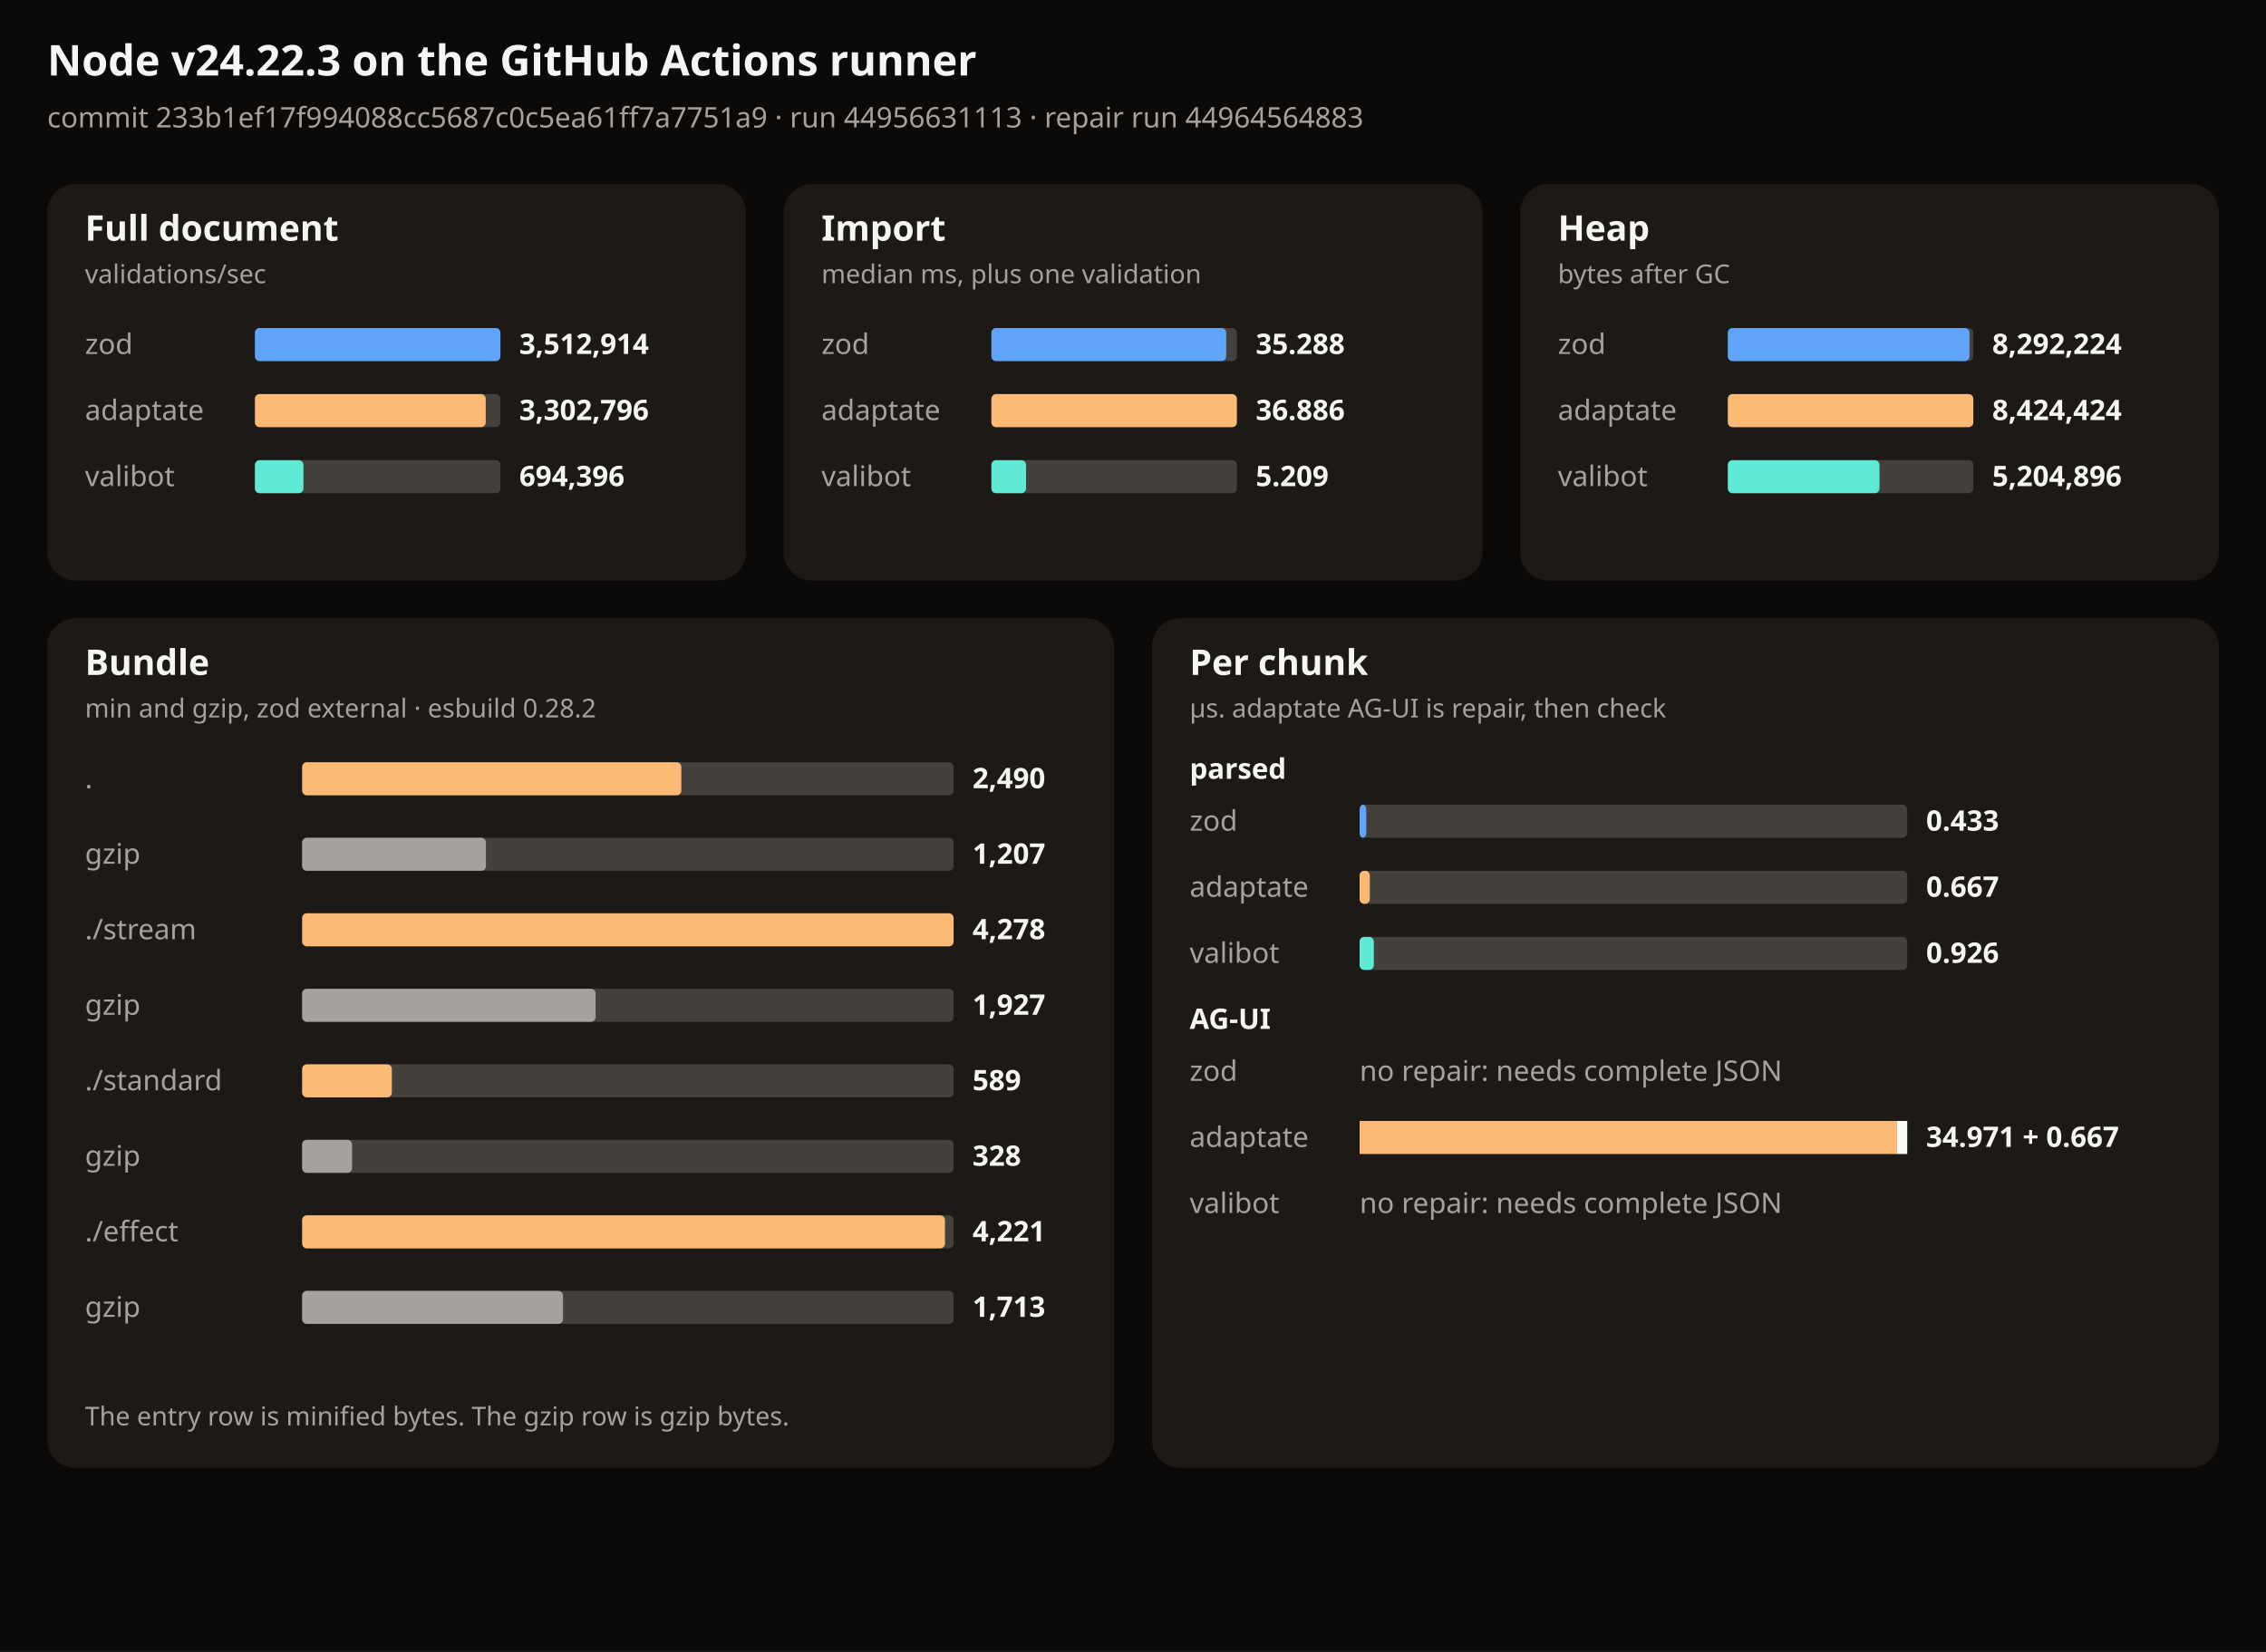
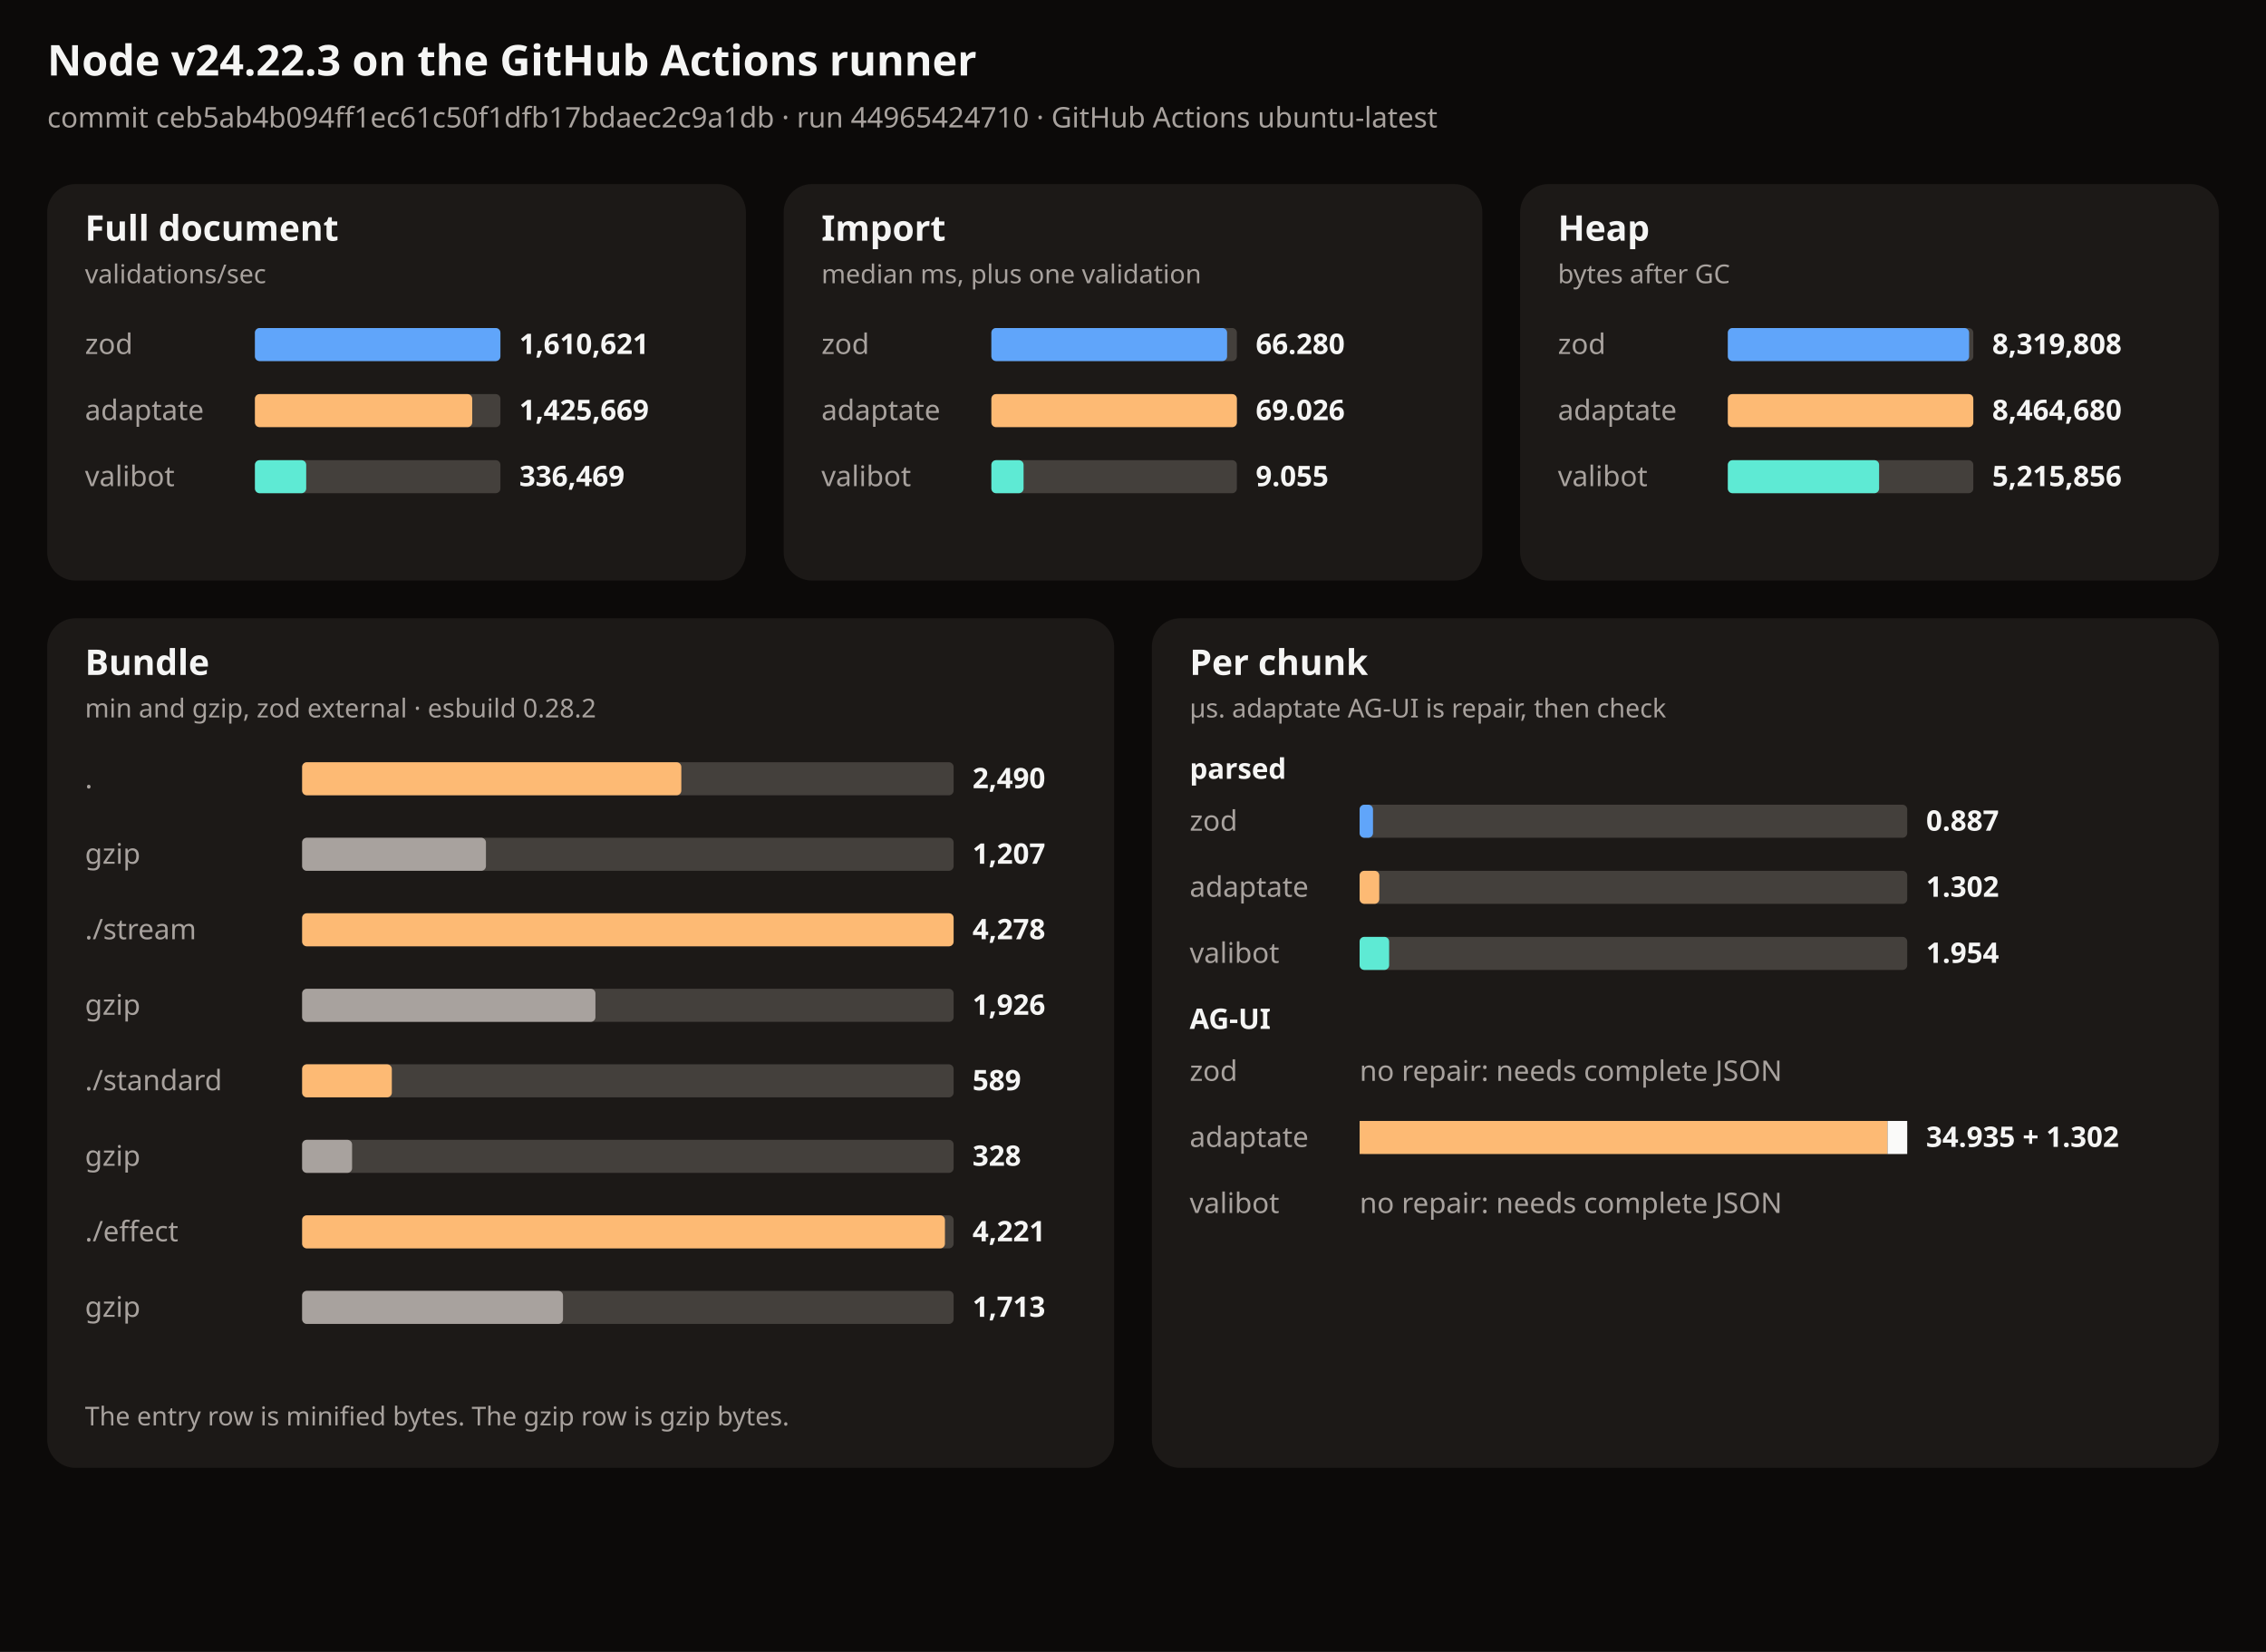
<svg xmlns="http://www.w3.org/2000/svg" width="960" height="700" viewBox="0 0 960 700" role="img">
  <rect width="960" height="700" fill="#0c0a09" />
  <text x="20" y="32" fill="#f5f5f4" font-family="ui-sans-serif, system-ui, sans-serif" font-size="18" font-weight="700">Node v24.22.3 on the GitHub Actions runner</text>
-   <text x="20" y="54" fill="#a8a29e" font-family="ui-sans-serif, system-ui, sans-serif" font-size="12" font-weight="400">commit 233b1ef17f994088cc5687c0c5ea61ff7a7751a9 · run 44956631113 · repair run 44964564883</text>
+   <text x="20" y="54" fill="#a8a29e" font-family="ui-sans-serif, system-ui, sans-serif" font-size="12" font-weight="400">commit ceb5ab4b094ff1ec61c50f1dfb17bdaec2c9a1db · run 44965424710 · GitHub Actions ubuntu-latest</text>
  <rect x="20" y="78" width="296" height="168" rx="12" fill="#1c1917" />
  <text x="36" y="102" fill="#f5f5f4" font-family="ui-sans-serif, system-ui, sans-serif" font-size="15" font-weight="700">Full document</text>
  <text x="36" y="120" fill="#a8a29e" font-family="ui-sans-serif, system-ui, sans-serif" font-size="11" font-weight="400">validations/sec</text>
  <text x="36" y="150" fill="#a8a29e" font-family="ui-sans-serif, system-ui, sans-serif" font-size="12" font-weight="400">zod</text>
  <rect x="108" y="139" width="104" height="14" rx="2" fill="#44403c" />
  <rect x="108" y="139" width="104" height="14" rx="2" fill="#60a5fa" />
-   <text x="220" y="150" fill="#f5f5f4" font-family="ui-sans-serif, system-ui, sans-serif" font-size="12" font-weight="600">3,512,914</text>
+   <text x="220" y="150" fill="#f5f5f4" font-family="ui-sans-serif, system-ui, sans-serif" font-size="12" font-weight="600">1,610,621</text>
  <text x="36" y="178" fill="#a8a29e" font-family="ui-sans-serif, system-ui, sans-serif" font-size="12" font-weight="400">adaptate</text>
  <rect x="108" y="167" width="104" height="14" rx="2" fill="#44403c" />
-   <rect x="108" y="167" width="97.779" height="14" rx="2" fill="#fdba74" />
-   <text x="220" y="178" fill="#f5f5f4" font-family="ui-sans-serif, system-ui, sans-serif" font-size="12" font-weight="600">3,302,796</text>
+   <rect x="108" y="167" width="92.057" height="14" rx="2" fill="#fdba74" />
+   <text x="220" y="178" fill="#f5f5f4" font-family="ui-sans-serif, system-ui, sans-serif" font-size="12" font-weight="600">1,425,669</text>
  <text x="36" y="206" fill="#a8a29e" font-family="ui-sans-serif, system-ui, sans-serif" font-size="12" font-weight="400">valibot</text>
  <rect x="108" y="195" width="104" height="14" rx="2" fill="#44403c" />
-   <rect x="108" y="195" width="20.558" height="14" rx="2" fill="#5eead4" />
-   <text x="220" y="206" fill="#f5f5f4" font-family="ui-sans-serif, system-ui, sans-serif" font-size="12" font-weight="600">694,396</text>
+   <rect x="108" y="195" width="21.726" height="14" rx="2" fill="#5eead4" />
+   <text x="220" y="206" fill="#f5f5f4" font-family="ui-sans-serif, system-ui, sans-serif" font-size="12" font-weight="600">336,469</text>
  <rect x="332" y="78" width="296" height="168" rx="12" fill="#1c1917" />
  <text x="348" y="102" fill="#f5f5f4" font-family="ui-sans-serif, system-ui, sans-serif" font-size="15" font-weight="700">Import</text>
  <text x="348" y="120" fill="#a8a29e" font-family="ui-sans-serif, system-ui, sans-serif" font-size="11" font-weight="400">median ms, plus one validation</text>
  <text x="348" y="150" fill="#a8a29e" font-family="ui-sans-serif, system-ui, sans-serif" font-size="12" font-weight="400">zod</text>
  <rect x="420" y="139" width="104" height="14" rx="2" fill="#44403c" />
-   <rect x="420" y="139" width="99.495" height="14" rx="2" fill="#60a5fa" />
-   <text x="532" y="150" fill="#f5f5f4" font-family="ui-sans-serif, system-ui, sans-serif" font-size="12" font-weight="600">35.288</text>
+   <rect x="420" y="139" width="99.864" height="14" rx="2" fill="#60a5fa" />
+   <text x="532" y="150" fill="#f5f5f4" font-family="ui-sans-serif, system-ui, sans-serif" font-size="12" font-weight="600">66.280</text>
  <text x="348" y="178" fill="#a8a29e" font-family="ui-sans-serif, system-ui, sans-serif" font-size="12" font-weight="400">adaptate</text>
  <rect x="420" y="167" width="104" height="14" rx="2" fill="#44403c" />
  <rect x="420" y="167" width="104" height="14" rx="2" fill="#fdba74" />
-   <text x="532" y="178" fill="#f5f5f4" font-family="ui-sans-serif, system-ui, sans-serif" font-size="12" font-weight="600">36.886</text>
+   <text x="532" y="178" fill="#f5f5f4" font-family="ui-sans-serif, system-ui, sans-serif" font-size="12" font-weight="600">69.026</text>
  <text x="348" y="206" fill="#a8a29e" font-family="ui-sans-serif, system-ui, sans-serif" font-size="12" font-weight="400">valibot</text>
  <rect x="420" y="195" width="104" height="14" rx="2" fill="#44403c" />
-   <rect x="420" y="195" width="14.686" height="14" rx="2" fill="#5eead4" />
-   <text x="532" y="206" fill="#f5f5f4" font-family="ui-sans-serif, system-ui, sans-serif" font-size="12" font-weight="600">5.209</text>
+   <rect x="420" y="195" width="13.643" height="14" rx="2" fill="#5eead4" />
+   <text x="532" y="206" fill="#f5f5f4" font-family="ui-sans-serif, system-ui, sans-serif" font-size="12" font-weight="600">9.055</text>
  <rect x="644" y="78" width="296" height="168" rx="12" fill="#1c1917" />
  <text x="660" y="102" fill="#f5f5f4" font-family="ui-sans-serif, system-ui, sans-serif" font-size="15" font-weight="700">Heap</text>
  <text x="660" y="120" fill="#a8a29e" font-family="ui-sans-serif, system-ui, sans-serif" font-size="11" font-weight="400">bytes after GC</text>
  <text x="660" y="150" fill="#a8a29e" font-family="ui-sans-serif, system-ui, sans-serif" font-size="12" font-weight="400">zod</text>
  <rect x="732" y="139" width="104" height="14" rx="2" fill="#44403c" />
-   <rect x="732" y="139" width="102.368" height="14" rx="2" fill="#60a5fa" />
-   <text x="844" y="150" fill="#f5f5f4" font-family="ui-sans-serif, system-ui, sans-serif" font-size="12" font-weight="600">8,292,224</text>
+   <rect x="732" y="139" width="102.22" height="14" rx="2" fill="#60a5fa" />
+   <text x="844" y="150" fill="#f5f5f4" font-family="ui-sans-serif, system-ui, sans-serif" font-size="12" font-weight="600">8,319,808</text>
  <text x="660" y="178" fill="#a8a29e" font-family="ui-sans-serif, system-ui, sans-serif" font-size="12" font-weight="400">adaptate</text>
  <rect x="732" y="167" width="104" height="14" rx="2" fill="#44403c" />
  <rect x="732" y="167" width="104" height="14" rx="2" fill="#fdba74" />
-   <text x="844" y="178" fill="#f5f5f4" font-family="ui-sans-serif, system-ui, sans-serif" font-size="12" font-weight="600">8,424,424</text>
+   <text x="844" y="178" fill="#f5f5f4" font-family="ui-sans-serif, system-ui, sans-serif" font-size="12" font-weight="600">8,464,680</text>
  <text x="660" y="206" fill="#a8a29e" font-family="ui-sans-serif, system-ui, sans-serif" font-size="12" font-weight="400">valibot</text>
  <rect x="732" y="195" width="104" height="14" rx="2" fill="#44403c" />
-   <rect x="732" y="195" width="64.255" height="14" rx="2" fill="#5eead4" />
-   <text x="844" y="206" fill="#f5f5f4" font-family="ui-sans-serif, system-ui, sans-serif" font-size="12" font-weight="600">5,204,896</text>
+   <rect x="732" y="195" width="64.084" height="14" rx="2" fill="#5eead4" />
+   <text x="844" y="206" fill="#f5f5f4" font-family="ui-sans-serif, system-ui, sans-serif" font-size="12" font-weight="600">5,215,856</text>
  <rect x="20" y="262" width="452" height="360" rx="12" fill="#1c1917" />
  <text x="36" y="286" fill="#f5f5f4" font-family="ui-sans-serif, system-ui, sans-serif" font-size="15" font-weight="700">Bundle</text>
  <text x="36" y="304" fill="#a8a29e" font-family="ui-sans-serif, system-ui, sans-serif" font-size="11" font-weight="400">min and gzip, zod external · esbuild 0.28.2</text>
  <text x="36" y="334" fill="#a8a29e" font-family="ui-sans-serif, system-ui, sans-serif" font-size="12" font-weight="400">.</text>
  <rect x="128" y="323" width="276" height="14" rx="2" fill="#44403c" />
  <rect x="128" y="323" width="160.645" height="14" rx="2" fill="#fdba74" />
  <text x="412" y="334" fill="#f5f5f4" font-family="ui-sans-serif, system-ui, sans-serif" font-size="12" font-weight="600">2,490</text>
  <text x="36" y="366" fill="#a8a29e" font-family="ui-sans-serif, system-ui, sans-serif" font-size="12" font-weight="400">gzip</text>
  <rect x="128" y="355" width="276" height="14" rx="2" fill="#44403c" />
  <rect x="128" y="355" width="77.871" height="14" rx="2" fill="#a8a29e" />
  <text x="412" y="366" fill="#f5f5f4" font-family="ui-sans-serif, system-ui, sans-serif" font-size="12" font-weight="600">1,207</text>
  <text x="36" y="398" fill="#a8a29e" font-family="ui-sans-serif, system-ui, sans-serif" font-size="12" font-weight="400">./stream</text>
  <rect x="128" y="387" width="276" height="14" rx="2" fill="#44403c" />
  <rect x="128" y="387" width="276" height="14" rx="2" fill="#fdba74" />
  <text x="412" y="398" fill="#f5f5f4" font-family="ui-sans-serif, system-ui, sans-serif" font-size="12" font-weight="600">4,278</text>
  <text x="36" y="430" fill="#a8a29e" font-family="ui-sans-serif, system-ui, sans-serif" font-size="12" font-weight="400">gzip</text>
  <rect x="128" y="419" width="276" height="14" rx="2" fill="#44403c" />
-   <rect x="128" y="419" width="124.323" height="14" rx="2" fill="#a8a29e" />
-   <text x="412" y="430" fill="#f5f5f4" font-family="ui-sans-serif, system-ui, sans-serif" font-size="12" font-weight="600">1,927</text>
+   <rect x="128" y="419" width="124.258" height="14" rx="2" fill="#a8a29e" />
+   <text x="412" y="430" fill="#f5f5f4" font-family="ui-sans-serif, system-ui, sans-serif" font-size="12" font-weight="600">1,926</text>
  <text x="36" y="462" fill="#a8a29e" font-family="ui-sans-serif, system-ui, sans-serif" font-size="12" font-weight="400">./standard</text>
  <rect x="128" y="451" width="276" height="14" rx="2" fill="#44403c" />
  <rect x="128" y="451" width="38" height="14" rx="2" fill="#fdba74" />
  <text x="412" y="462" fill="#f5f5f4" font-family="ui-sans-serif, system-ui, sans-serif" font-size="12" font-weight="600">589</text>
  <text x="36" y="494" fill="#a8a29e" font-family="ui-sans-serif, system-ui, sans-serif" font-size="12" font-weight="400">gzip</text>
  <rect x="128" y="483" width="276" height="14" rx="2" fill="#44403c" />
  <rect x="128" y="483" width="21.161" height="14" rx="2" fill="#a8a29e" />
  <text x="412" y="494" fill="#f5f5f4" font-family="ui-sans-serif, system-ui, sans-serif" font-size="12" font-weight="600">328</text>
  <text x="36" y="526" fill="#a8a29e" font-family="ui-sans-serif, system-ui, sans-serif" font-size="12" font-weight="400">./effect</text>
  <rect x="128" y="515" width="276" height="14" rx="2" fill="#44403c" />
  <rect x="128" y="515" width="272.323" height="14" rx="2" fill="#fdba74" />
  <text x="412" y="526" fill="#f5f5f4" font-family="ui-sans-serif, system-ui, sans-serif" font-size="12" font-weight="600">4,221</text>
  <text x="36" y="558" fill="#a8a29e" font-family="ui-sans-serif, system-ui, sans-serif" font-size="12" font-weight="400">gzip</text>
  <rect x="128" y="547" width="276" height="14" rx="2" fill="#44403c" />
  <rect x="128" y="547" width="110.516" height="14" rx="2" fill="#a8a29e" />
  <text x="412" y="558" fill="#f5f5f4" font-family="ui-sans-serif, system-ui, sans-serif" font-size="12" font-weight="600">1,713</text>
  <text x="36" y="604" fill="#a8a29e" font-family="ui-sans-serif, system-ui, sans-serif" font-size="11" font-weight="400">The entry row is minified bytes. The gzip row is gzip bytes.</text>
  <rect x="488" y="262" width="452" height="360" rx="12" fill="#1c1917" />
  <text x="504" y="286" fill="#f5f5f4" font-family="ui-sans-serif, system-ui, sans-serif" font-size="15" font-weight="700">Per chunk</text>
  <text x="504" y="304" fill="#a8a29e" font-family="ui-sans-serif, system-ui, sans-serif" font-size="11" font-weight="400">µs. adaptate AG-UI is repair, then check</text>
  <text x="504" y="330" fill="#f5f5f4" font-family="ui-sans-serif, system-ui, sans-serif" font-size="12" font-weight="700">parsed</text>
  <text x="504" y="352" fill="#a8a29e" font-family="ui-sans-serif, system-ui, sans-serif" font-size="12" font-weight="400">zod</text>
  <rect x="576" y="341" width="232" height="14" rx="2" fill="#44403c" />
-   <rect x="576" y="341" width="2.816" height="14" rx="2" fill="#60a5fa" />
-   <text x="816" y="352" fill="#f5f5f4" font-family="ui-sans-serif, system-ui, sans-serif" font-size="12" font-weight="600">0.433</text>
+   <rect x="576" y="341" width="5.679" height="14" rx="2" fill="#60a5fa" />
+   <text x="816" y="352" fill="#f5f5f4" font-family="ui-sans-serif, system-ui, sans-serif" font-size="12" font-weight="600">0.887</text>
  <text x="504" y="380" fill="#a8a29e" font-family="ui-sans-serif, system-ui, sans-serif" font-size="12" font-weight="400">adaptate</text>
  <rect x="576" y="369" width="232" height="14" rx="2" fill="#44403c" />
-   <rect x="576" y="369" width="4.34" height="14" rx="2" fill="#fdba74" />
-   <text x="816" y="380" fill="#f5f5f4" font-family="ui-sans-serif, system-ui, sans-serif" font-size="12" font-weight="600">0.667</text>
+   <rect x="576" y="369" width="8.337" height="14" rx="2" fill="#fdba74" />
+   <text x="816" y="380" fill="#f5f5f4" font-family="ui-sans-serif, system-ui, sans-serif" font-size="12" font-weight="600">1.302</text>
  <text x="504" y="408" fill="#a8a29e" font-family="ui-sans-serif, system-ui, sans-serif" font-size="12" font-weight="400">valibot</text>
  <rect x="576" y="397" width="232" height="14" rx="2" fill="#44403c" />
-   <rect x="576" y="397" width="6.03" height="14" rx="2" fill="#5eead4" />
-   <text x="816" y="408" fill="#f5f5f4" font-family="ui-sans-serif, system-ui, sans-serif" font-size="12" font-weight="600">0.926</text>
+   <rect x="576" y="397" width="12.513" height="14" rx="2" fill="#5eead4" />
+   <text x="816" y="408" fill="#f5f5f4" font-family="ui-sans-serif, system-ui, sans-serif" font-size="12" font-weight="600">1.954</text>
  <text x="504" y="436" fill="#f5f5f4" font-family="ui-sans-serif, system-ui, sans-serif" font-size="12" font-weight="700">AG-UI</text>
  <text x="504" y="458" fill="#a8a29e" font-family="ui-sans-serif, system-ui, sans-serif" font-size="12" font-weight="400">zod</text>
  <text x="576" y="458" fill="#a8a29e" font-family="ui-sans-serif, system-ui, sans-serif" font-size="12" font-weight="400">no repair: needs complete JSON</text>
  <text x="504" y="486" fill="#a8a29e" font-family="ui-sans-serif, system-ui, sans-serif" font-size="12" font-weight="400">adaptate</text>
  <rect x="576" y="475" width="232" height="14" rx="2" fill="#44403c" />
-   <rect x="576.00" y="475" width="227.66" height="14" fill="#fdba74" />
-   <rect x="803.66" y="475" width="4.34" height="14" fill="#fafaf9" />
-   <text x="816" y="486" fill="#f5f5f4" font-family="ui-sans-serif, system-ui, sans-serif" font-size="12" font-weight="600">34.971 + 0.667</text>
+   <rect x="576.00" y="475" width="223.66" height="14" fill="#fdba74" />
+   <rect x="799.66" y="475" width="8.34" height="14" fill="#fafaf9" />
+   <text x="816" y="486" fill="#f5f5f4" font-family="ui-sans-serif, system-ui, sans-serif" font-size="12" font-weight="600">34.935 + 1.302</text>
  <text x="504" y="514" fill="#a8a29e" font-family="ui-sans-serif, system-ui, sans-serif" font-size="12" font-weight="400">valibot</text>
  <text x="576" y="514" fill="#a8a29e" font-family="ui-sans-serif, system-ui, sans-serif" font-size="12" font-weight="400">no repair: needs complete JSON</text>
</svg>
